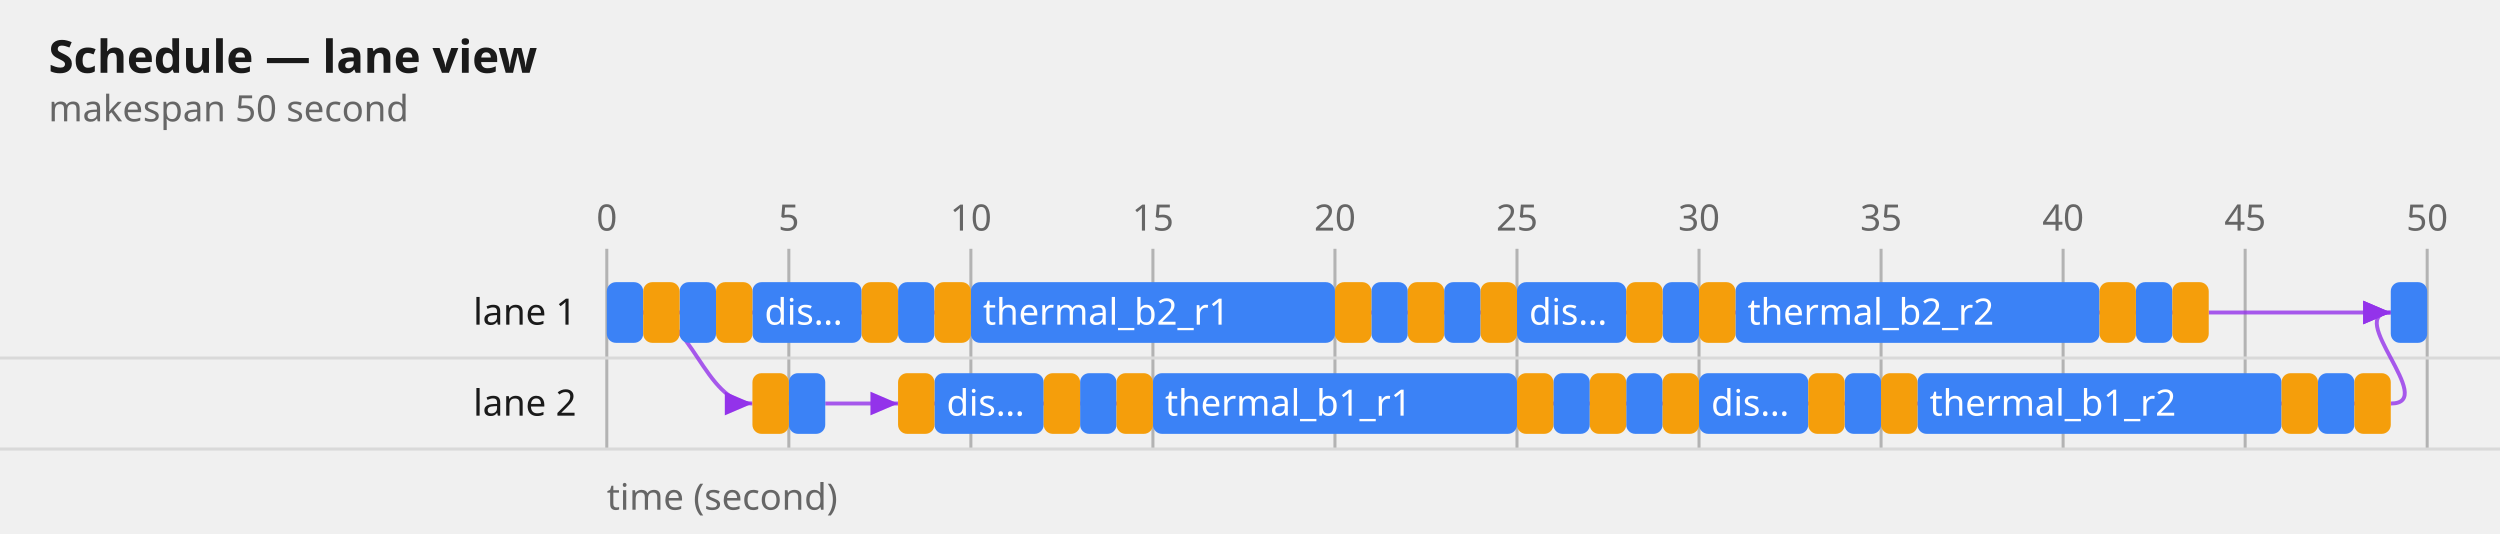
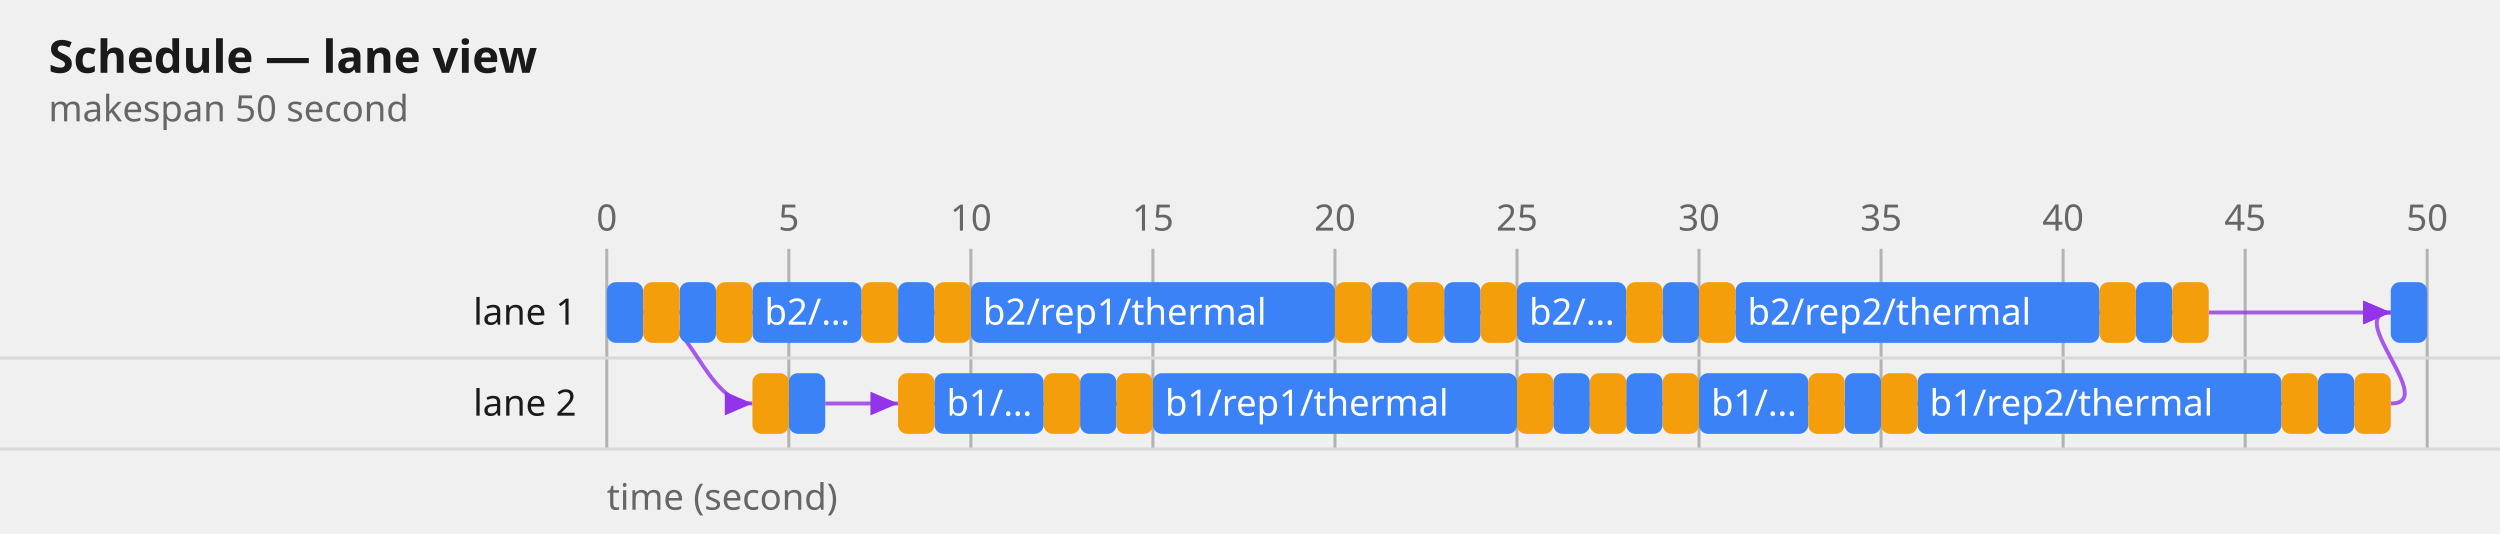
<svg xmlns="http://www.w3.org/2000/svg" viewBox="0 0 824 176" width="824" height="176" font-family="system-ui, sans-serif" font-size="12">
  <text fill="#1a1a1a" font-size="15" font-weight="600" x="16" y="24">Schedule — lane view</text>
  <text fill="#666666" x="16" y="40">makespan 50 second</text>
  <defs>
    <marker id="ah" markerWidth="8" markerHeight="8" refX="7" refY="3" orient="auto">
      <path d="M0,0 L7,3 L0,6 Z" fill="#9333ea" />
    </marker>
  </defs>
  <g transform="translate(0,48)">
    <line stroke="#b3b3b3" stroke-width="1" x1="200.0" y1="34.0" x2="200.0" y2="100.0" />
    <text fill="#666666" x="200.0" y="28.0" text-anchor="middle">0</text>
    <line stroke="#b3b3b3" stroke-width="1" x1="260.0" y1="34.0" x2="260.0" y2="100.0" />
    <text fill="#666666" x="260.0" y="28.0" text-anchor="middle">5</text>
    <line stroke="#b3b3b3" stroke-width="1" x1="320.0" y1="34.0" x2="320.0" y2="100.0" />
    <text fill="#666666" x="320.0" y="28.0" text-anchor="middle">10</text>
    <line stroke="#b3b3b3" stroke-width="1" x1="380.0" y1="34.0" x2="380.0" y2="100.0" />
    <text fill="#666666" x="380.0" y="28.0" text-anchor="middle">15</text>
    <line stroke="#b3b3b3" stroke-width="1" x1="440.0" y1="34.0" x2="440.0" y2="100.0" />
    <text fill="#666666" x="440.0" y="28.0" text-anchor="middle">20</text>
    <line stroke="#b3b3b3" stroke-width="1" x1="500.0" y1="34.0" x2="500.0" y2="100.0" />
    <text fill="#666666" x="500.0" y="28.0" text-anchor="middle">25</text>
    <line stroke="#b3b3b3" stroke-width="1" x1="560.0" y1="34.0" x2="560.0" y2="100.0" />
    <text fill="#666666" x="560.0" y="28.0" text-anchor="middle">30</text>
    <line stroke="#b3b3b3" stroke-width="1" x1="620.0" y1="34.0" x2="620.0" y2="100.0" />
    <text fill="#666666" x="620.0" y="28.0" text-anchor="middle">35</text>
    <line stroke="#b3b3b3" stroke-width="1" x1="680.0" y1="34.0" x2="680.0" y2="100.0" />
    <text fill="#666666" x="680.0" y="28.0" text-anchor="middle">40</text>
    <line stroke="#b3b3b3" stroke-width="1" x1="740.0" y1="34.0" x2="740.0" y2="100.0" />
    <text fill="#666666" x="740.0" y="28.0" text-anchor="middle">45</text>
    <line stroke="#b3b3b3" stroke-width="1" x1="800.0" y1="34.0" x2="800.0" y2="100.0" />
    <text fill="#666666" x="800.0" y="28.0" text-anchor="middle">50</text>
    <text fill="#666666" x="200.0" y="120.0">time (second)</text>
    <line stroke="#d9d9d9" stroke-width="1" x1="0" y1="70.0" x2="824.0" y2="70.0" />
    <text fill="#1a1a1a" x="190.0" y="59.0" text-anchor="end">lane 1</text>
    <line stroke="#d9d9d9" stroke-width="1" x1="0" y1="100.0" x2="824.0" y2="100.0" />
    <text fill="#1a1a1a" x="190.0" y="89.0" text-anchor="end">lane 2</text>
    <path fill="none" stroke="#9333ea" stroke-width="1.3" stroke-opacity="0.8" d="M212.0,55.0 C228.0,55.0 196.0,55.0 212.0,55.0" marker-end="url(#ah)" />
    <path fill="none" stroke="#9333ea" stroke-width="1.3" stroke-opacity="0.8" d="M224.0,55.0 C240.0,55.0 208.0,55.0 224.0,55.0" marker-end="url(#ah)" />
    <path fill="none" stroke="#9333ea" stroke-width="1.3" stroke-opacity="0.8" d="M236.0,55.0 C252.0,55.0 220.0,55.0 236.0,55.0" marker-end="url(#ah)" />
    <path fill="none" stroke="#9333ea" stroke-width="1.3" stroke-opacity="0.8" d="M248.0,55.0 C264.0,55.0 232.0,55.0 248.0,55.0" marker-end="url(#ah)" />
    <path fill="none" stroke="#9333ea" stroke-width="1.3" stroke-opacity="0.8" d="M212.0,55.0 C228.0,55.0 232.0,85.0 248.0,85.0" marker-end="url(#ah)" />
    <path fill="none" stroke="#9333ea" stroke-width="1.3" stroke-opacity="0.8" d="M260.0,85.0 C276.0,85.0 244.0,85.0 260.0,85.0" marker-end="url(#ah)" />
    <path fill="none" stroke="#9333ea" stroke-width="1.3" stroke-opacity="0.8" d="M284.0,55.0 C300.0,55.0 268.0,55.0 284.0,55.0" marker-end="url(#ah)" />
    <path fill="none" stroke="#9333ea" stroke-width="1.3" stroke-opacity="0.8" d="M296.0,55.0 C312.0,55.0 280.0,55.0 296.0,55.0" marker-end="url(#ah)" />
    <path fill="none" stroke="#9333ea" stroke-width="1.3" stroke-opacity="0.8" d="M272.0,85.0 C288.0,85.0 280.0,85.0 296.0,85.0" marker-end="url(#ah)" />
    <path fill="none" stroke="#9333ea" stroke-width="1.3" stroke-opacity="0.8" d="M308.0,85.0 C324.0,85.0 292.0,85.0 308.0,85.0" marker-end="url(#ah)" />
    <path fill="none" stroke="#9333ea" stroke-width="1.3" stroke-opacity="0.8" d="M308.0,55.0 C324.0,55.0 292.0,55.0 308.0,55.0" marker-end="url(#ah)" />
    <path fill="none" stroke="#9333ea" stroke-width="1.3" stroke-opacity="0.8" d="M320.0,55.0 C336.0,55.0 304.0,55.0 320.0,55.0" marker-end="url(#ah)" />
    <path fill="none" stroke="#9333ea" stroke-width="1.3" stroke-opacity="0.8" d="M344.0,85.0 C360.0,85.0 328.0,85.0 344.0,85.0" marker-end="url(#ah)" />
    <path fill="none" stroke="#9333ea" stroke-width="1.3" stroke-opacity="0.8" d="M356.0,85.0 C372.0,85.0 340.0,85.0 356.0,85.0" marker-end="url(#ah)" />
    <path fill="none" stroke="#9333ea" stroke-width="1.3" stroke-opacity="0.8" d="M368.0,85.0 C384.0,85.0 352.0,85.0 368.0,85.0" marker-end="url(#ah)" />
    <path fill="none" stroke="#9333ea" stroke-width="1.3" stroke-opacity="0.8" d="M380.0,85.0 C396.0,85.0 364.0,85.0 380.0,85.0" marker-end="url(#ah)" />
    <path fill="none" stroke="#9333ea" stroke-width="1.3" stroke-opacity="0.8" d="M440.0,55.0 C456.0,55.0 424.0,55.0 440.0,55.0" marker-end="url(#ah)" />
    <path fill="none" stroke="#9333ea" stroke-width="1.3" stroke-opacity="0.8" d="M452.0,55.0 C468.0,55.0 436.0,55.0 452.0,55.0" marker-end="url(#ah)" />
    <path fill="none" stroke="#9333ea" stroke-width="1.3" stroke-opacity="0.8" d="M464.0,55.0 C480.0,55.0 448.0,55.0 464.0,55.0" marker-end="url(#ah)" />
    <path fill="none" stroke="#9333ea" stroke-width="1.3" stroke-opacity="0.8" d="M476.0,55.0 C492.0,55.0 460.0,55.0 476.0,55.0" marker-end="url(#ah)" />
    <path fill="none" stroke="#9333ea" stroke-width="1.3" stroke-opacity="0.8" d="M488.0,55.0 C504.0,55.0 472.0,55.0 488.0,55.0" marker-end="url(#ah)" />
    <path fill="none" stroke="#9333ea" stroke-width="1.3" stroke-opacity="0.8" d="M500.0,55.0 C516.0,55.0 484.0,55.0 500.0,55.0" marker-end="url(#ah)" />
    <path fill="none" stroke="#9333ea" stroke-width="1.3" stroke-opacity="0.8" d="M500.0,85.0 C516.0,85.0 484.0,85.0 500.0,85.0" marker-end="url(#ah)" />
    <path fill="none" stroke="#9333ea" stroke-width="1.3" stroke-opacity="0.8" d="M512.0,85.0 C528.0,85.0 496.0,85.0 512.0,85.0" marker-end="url(#ah)" />
    <path fill="none" stroke="#9333ea" stroke-width="1.3" stroke-opacity="0.8" d="M524.0,85.0 C540.0,85.0 508.0,85.0 524.0,85.0" marker-end="url(#ah)" />
    <path fill="none" stroke="#9333ea" stroke-width="1.3" stroke-opacity="0.8" d="M536.0,85.0 C552.0,85.0 520.0,85.0 536.0,85.0" marker-end="url(#ah)" />
    <path fill="none" stroke="#9333ea" stroke-width="1.3" stroke-opacity="0.8" d="M536.0,55.0 C552.0,55.0 520.0,55.0 536.0,55.0" marker-end="url(#ah)" />
    <path fill="none" stroke="#9333ea" stroke-width="1.3" stroke-opacity="0.8" d="M548.0,55.0 C564.0,55.0 532.0,55.0 548.0,55.0" marker-end="url(#ah)" />
    <path fill="none" stroke="#9333ea" stroke-width="1.3" stroke-opacity="0.8" d="M548.0,85.0 C564.0,85.0 532.0,85.0 548.0,85.0" marker-end="url(#ah)" />
    <path fill="none" stroke="#9333ea" stroke-width="1.3" stroke-opacity="0.8" d="M560.0,85.0 C576.0,85.0 544.0,85.0 560.0,85.0" marker-end="url(#ah)" />
    <path fill="none" stroke="#9333ea" stroke-width="1.3" stroke-opacity="0.8" d="M560.0,55.0 C576.0,55.0 544.0,55.0 560.0,55.0" marker-end="url(#ah)" />
    <path fill="none" stroke="#9333ea" stroke-width="1.3" stroke-opacity="0.8" d="M572.0,55.0 C588.0,55.0 556.0,55.0 572.0,55.0" marker-end="url(#ah)" />
    <path fill="none" stroke="#9333ea" stroke-width="1.3" stroke-opacity="0.8" d="M596.0,85.0 C612.0,85.0 580.0,85.0 596.0,85.0" marker-end="url(#ah)" />
    <path fill="none" stroke="#9333ea" stroke-width="1.3" stroke-opacity="0.8" d="M608.0,85.0 C624.0,85.0 592.0,85.0 608.0,85.0" marker-end="url(#ah)" />
    <path fill="none" stroke="#9333ea" stroke-width="1.3" stroke-opacity="0.8" d="M620.0,85.0 C636.0,85.0 604.0,85.0 620.0,85.0" marker-end="url(#ah)" />
    <path fill="none" stroke="#9333ea" stroke-width="1.3" stroke-opacity="0.8" d="M632.0,85.0 C648.0,85.0 616.0,85.0 632.0,85.0" marker-end="url(#ah)" />
    <path fill="none" stroke="#9333ea" stroke-width="1.3" stroke-opacity="0.8" d="M692.0,55.0 C708.0,55.0 676.0,55.0 692.0,55.0" marker-end="url(#ah)" />
    <path fill="none" stroke="#9333ea" stroke-width="1.3" stroke-opacity="0.8" d="M704.0,55.0 C720.0,55.0 688.0,55.0 704.0,55.0" marker-end="url(#ah)" />
    <path fill="none" stroke="#9333ea" stroke-width="1.3" stroke-opacity="0.8" d="M716.0,55.0 C732.0,55.0 700.0,55.0 716.0,55.0" marker-end="url(#ah)" />
    <path fill="none" stroke="#9333ea" stroke-width="1.3" stroke-opacity="0.8" d="M728.0,55.0 C744.0,55.0 772.0,55.0 788.0,55.0" marker-end="url(#ah)" />
    <path fill="none" stroke="#9333ea" stroke-width="1.3" stroke-opacity="0.8" d="M752.0,85.0 C768.0,85.0 736.0,85.0 752.0,85.0" marker-end="url(#ah)" />
    <path fill="none" stroke="#9333ea" stroke-width="1.3" stroke-opacity="0.8" d="M764.0,85.0 C780.0,85.0 748.0,85.0 764.0,85.0" marker-end="url(#ah)" />
    <path fill="none" stroke="#9333ea" stroke-width="1.3" stroke-opacity="0.8" d="M776.0,85.0 C792.0,85.0 760.0,85.0 776.0,85.0" marker-end="url(#ah)" />
    <path fill="none" stroke="#9333ea" stroke-width="1.3" stroke-opacity="0.8" d="M788.0,85.0 C804.0,85.0 772.0,55.0 788.0,55.0" marker-end="url(#ah)" />
    <rect fill="#3b82f6" x="200.0" y="45.0" width="12.0" height="20" rx="3" />
    <rect fill="#3b82f6" x="224.0" y="45.0" width="12.0" height="20" rx="3" />
    <rect fill="#3b82f6" x="248.0" y="45.0" width="36.0" height="20" rx="3" />
-     <text fill="#ffffff" x="252.0" y="59.0">dis…</text>
+     <text fill="#ffffff" x="252.0" y="59.0">b2/…</text>
    <rect fill="#3b82f6" x="260.0" y="75.0" width="12.0" height="20" rx="3" />
    <rect fill="#3b82f6" x="296.0" y="45.0" width="12.0" height="20" rx="3" />
    <rect fill="#3b82f6" x="308.0" y="75.0" width="36.0" height="20" rx="3" />
-     <text fill="#ffffff" x="312.0" y="89.0">dis…</text>
+     <text fill="#ffffff" x="312.0" y="89.0">b1/…</text>
    <rect fill="#3b82f6" x="320.0" y="45.0" width="120.0" height="20" rx="3" />
-     <text fill="#ffffff" x="324.0" y="59.0">thermal_b2_r1</text>
+     <text fill="#ffffff" x="324.0" y="59.0">b2/rep1/thermal</text>
    <rect fill="#3b82f6" x="356.0" y="75.0" width="12.0" height="20" rx="3" />
    <rect fill="#3b82f6" x="380.0" y="75.0" width="120.0" height="20" rx="3" />
-     <text fill="#ffffff" x="384.0" y="89.0">thermal_b1_r1</text>
+     <text fill="#ffffff" x="384.0" y="89.0">b1/rep1/thermal</text>
    <rect fill="#3b82f6" x="452.0" y="45.0" width="12.0" height="20" rx="3" />
    <rect fill="#3b82f6" x="476.0" y="45.0" width="12.0" height="20" rx="3" />
    <rect fill="#3b82f6" x="500.0" y="45.0" width="36.0" height="20" rx="3" />
-     <text fill="#ffffff" x="504.0" y="59.0">dis…</text>
+     <text fill="#ffffff" x="504.0" y="59.0">b2/…</text>
    <rect fill="#3b82f6" x="512.0" y="75.0" width="12.0" height="20" rx="3" />
    <rect fill="#3b82f6" x="536.0" y="75.0" width="12.0" height="20" rx="3" />
    <rect fill="#3b82f6" x="548.0" y="45.0" width="12.0" height="20" rx="3" />
    <rect fill="#3b82f6" x="560.0" y="75.0" width="36.0" height="20" rx="3" />
-     <text fill="#ffffff" x="564.0" y="89.0">dis…</text>
+     <text fill="#ffffff" x="564.0" y="89.0">b1/…</text>
    <rect fill="#3b82f6" x="572.0" y="45.0" width="120.0" height="20" rx="3" />
-     <text fill="#ffffff" x="576.0" y="59.0">thermal_b2_r2</text>
+     <text fill="#ffffff" x="576.0" y="59.0">b2/rep2/thermal</text>
    <rect fill="#3b82f6" x="608.0" y="75.0" width="12.0" height="20" rx="3" />
    <rect fill="#3b82f6" x="632.0" y="75.0" width="120.0" height="20" rx="3" />
-     <text fill="#ffffff" x="636.0" y="89.0">thermal_b1_r2</text>
+     <text fill="#ffffff" x="636.0" y="89.0">b1/rep2/thermal</text>
    <rect fill="#3b82f6" x="704.0" y="45.0" width="12.0" height="20" rx="3" />
    <rect fill="#3b82f6" x="764.0" y="75.0" width="12.0" height="20" rx="3" />
    <rect fill="#3b82f6" x="788.0" y="45.0" width="12.0" height="20" rx="3" />
    <rect fill="#f59e0b" x="212.0" y="45.0" width="12.0" height="20" rx="3" />
    <rect fill="#f59e0b" x="236.0" y="45.0" width="12.0" height="20" rx="3" />
    <rect fill="#f59e0b" x="248.0" y="75.0" width="12.0" height="20" rx="3" />
    <rect fill="#f59e0b" x="284.0" y="45.0" width="12.0" height="20" rx="3" />
    <rect fill="#f59e0b" x="296.0" y="75.0" width="12.0" height="20" rx="3" />
    <rect fill="#f59e0b" x="308.0" y="45.0" width="12.0" height="20" rx="3" />
    <rect fill="#f59e0b" x="344.0" y="75.0" width="12.0" height="20" rx="3" />
    <rect fill="#f59e0b" x="368.0" y="75.0" width="12.0" height="20" rx="3" />
    <rect fill="#f59e0b" x="440.0" y="45.0" width="12.0" height="20" rx="3" />
    <rect fill="#f59e0b" x="464.0" y="45.0" width="12.0" height="20" rx="3" />
    <rect fill="#f59e0b" x="488.0" y="45.0" width="12.0" height="20" rx="3" />
    <rect fill="#f59e0b" x="500.0" y="75.0" width="12.0" height="20" rx="3" />
    <rect fill="#f59e0b" x="524.0" y="75.0" width="12.0" height="20" rx="3" />
    <rect fill="#f59e0b" x="536.0" y="45.0" width="12.0" height="20" rx="3" />
    <rect fill="#f59e0b" x="548.0" y="75.0" width="12.0" height="20" rx="3" />
    <rect fill="#f59e0b" x="560.0" y="45.0" width="12.0" height="20" rx="3" />
    <rect fill="#f59e0b" x="596.0" y="75.0" width="12.0" height="20" rx="3" />
    <rect fill="#f59e0b" x="620.0" y="75.0" width="12.0" height="20" rx="3" />
    <rect fill="#f59e0b" x="692.0" y="45.0" width="12.0" height="20" rx="3" />
    <rect fill="#f59e0b" x="716.0" y="45.0" width="12.0" height="20" rx="3" />
    <rect fill="#f59e0b" x="752.0" y="75.0" width="12.0" height="20" rx="3" />
    <rect fill="#f59e0b" x="776.0" y="75.0" width="12.0" height="20" rx="3" />
  </g>
</svg>
